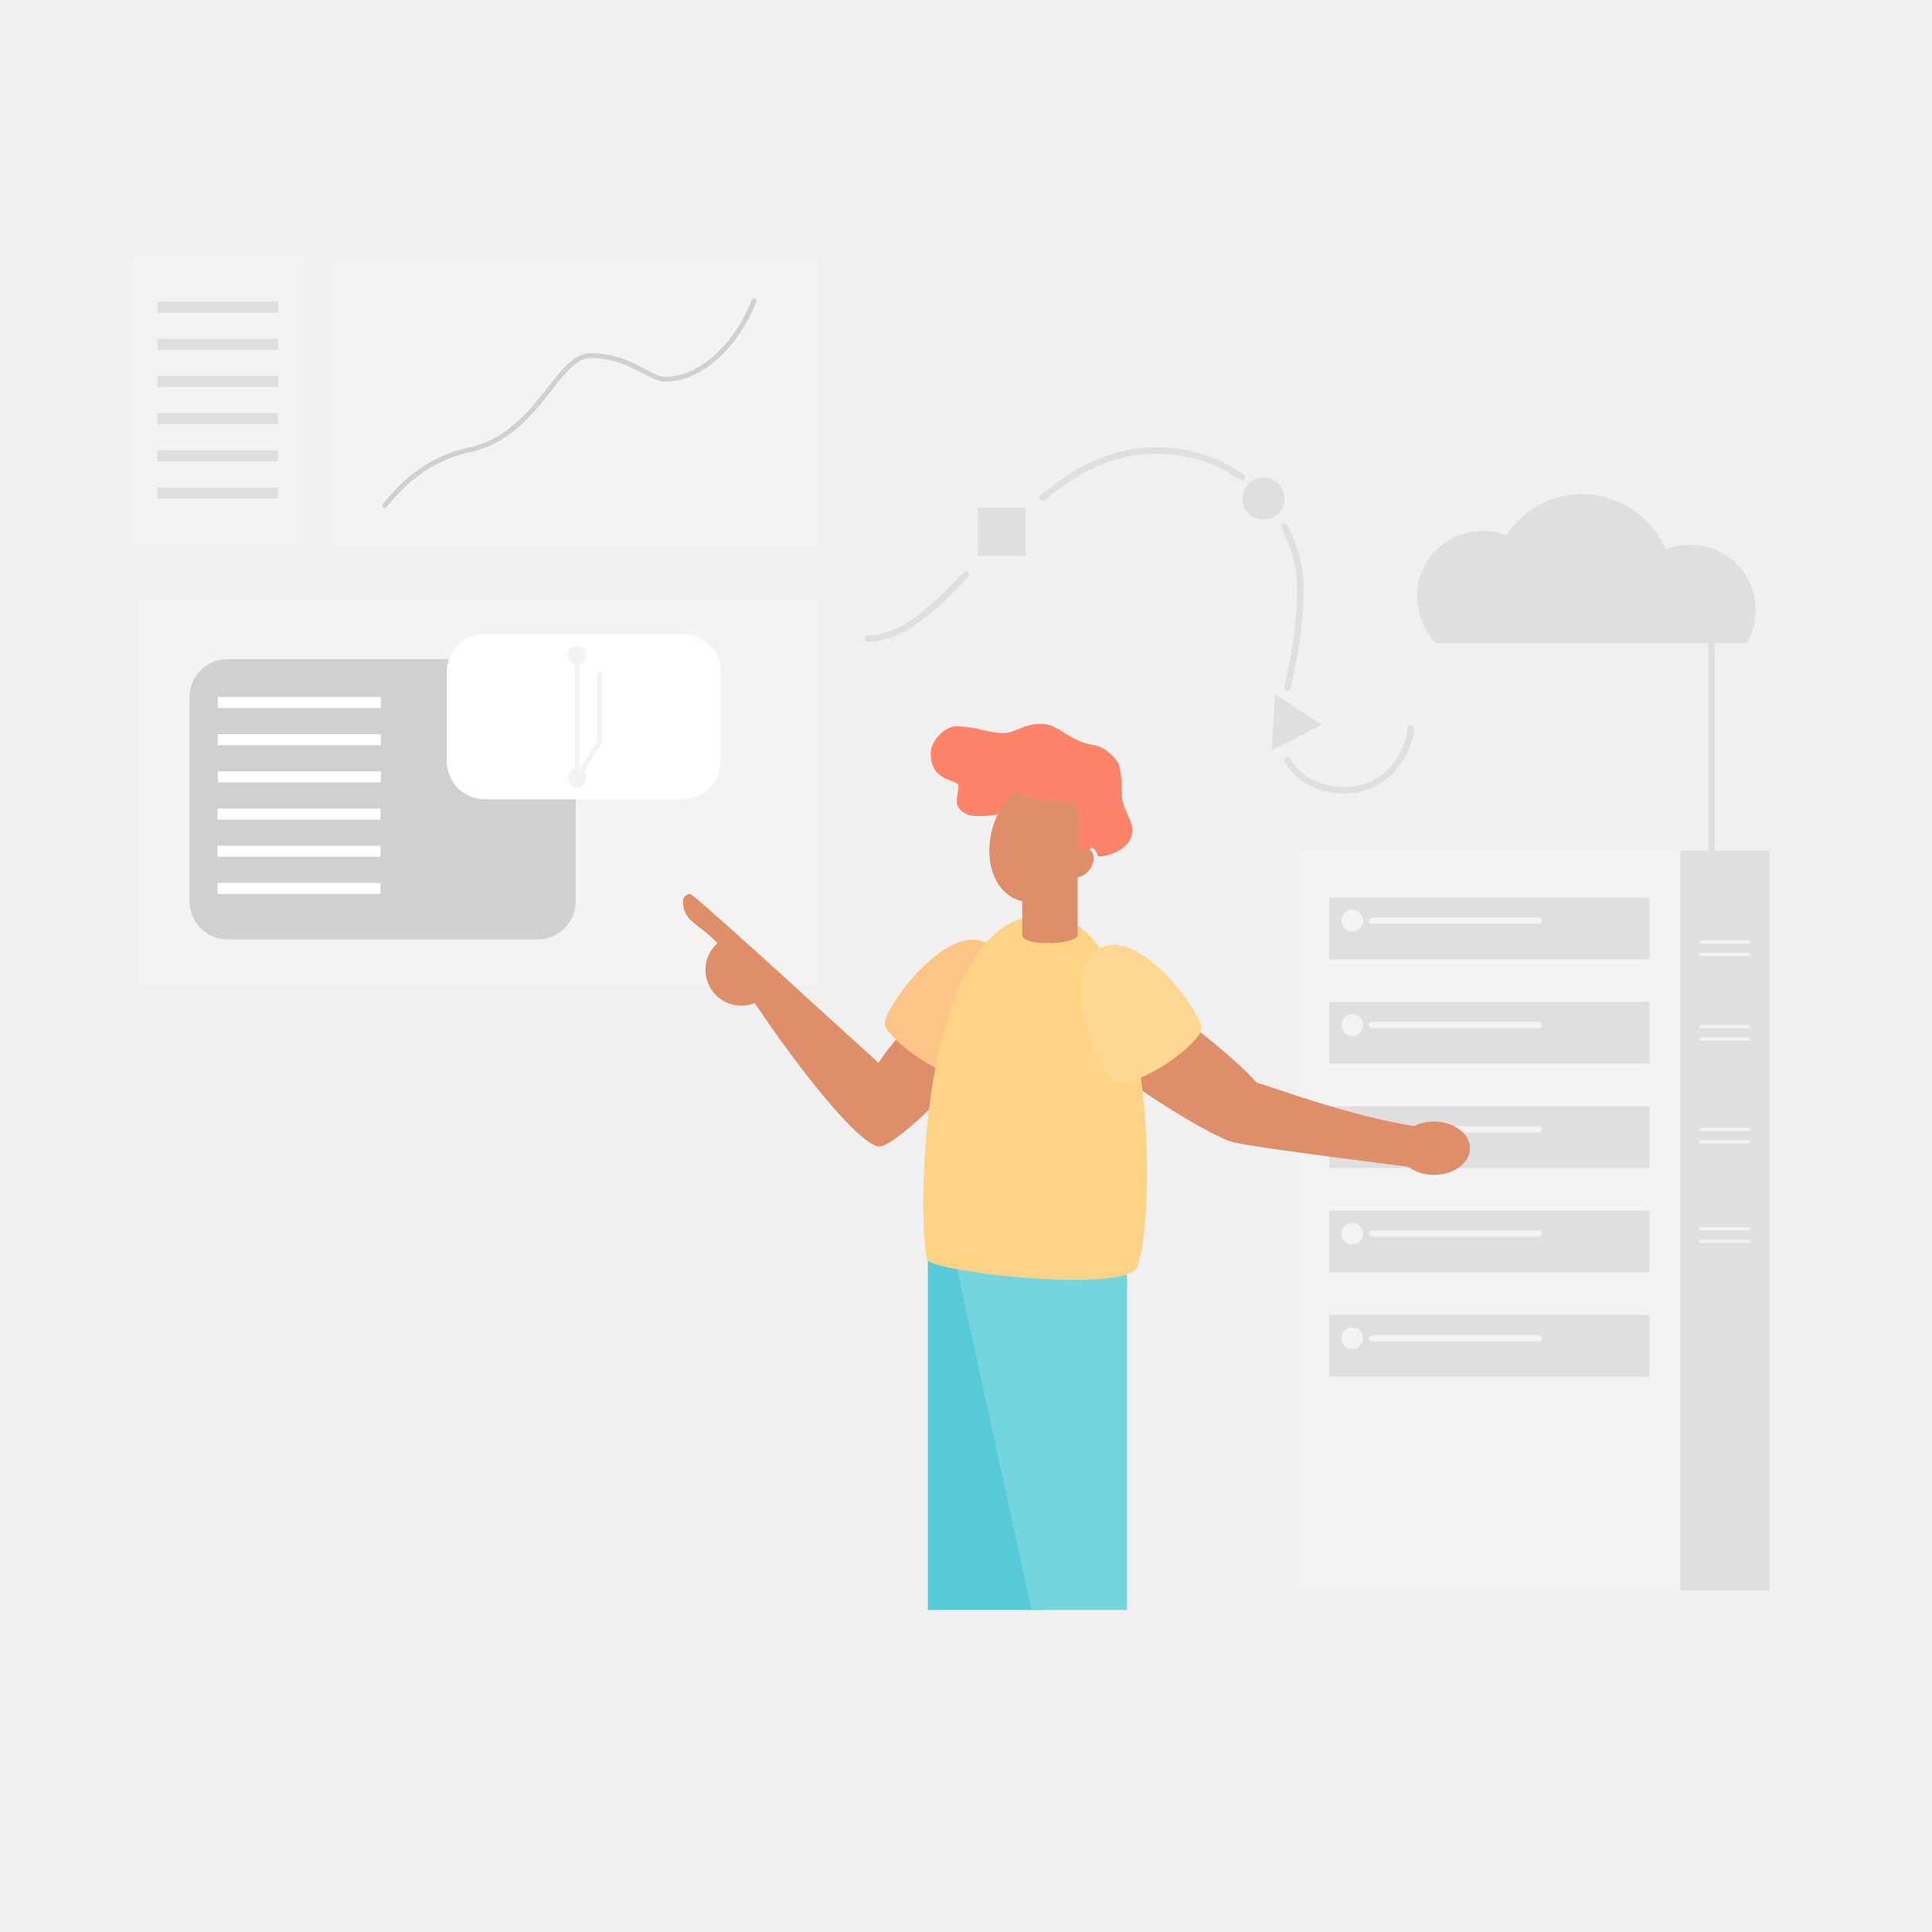
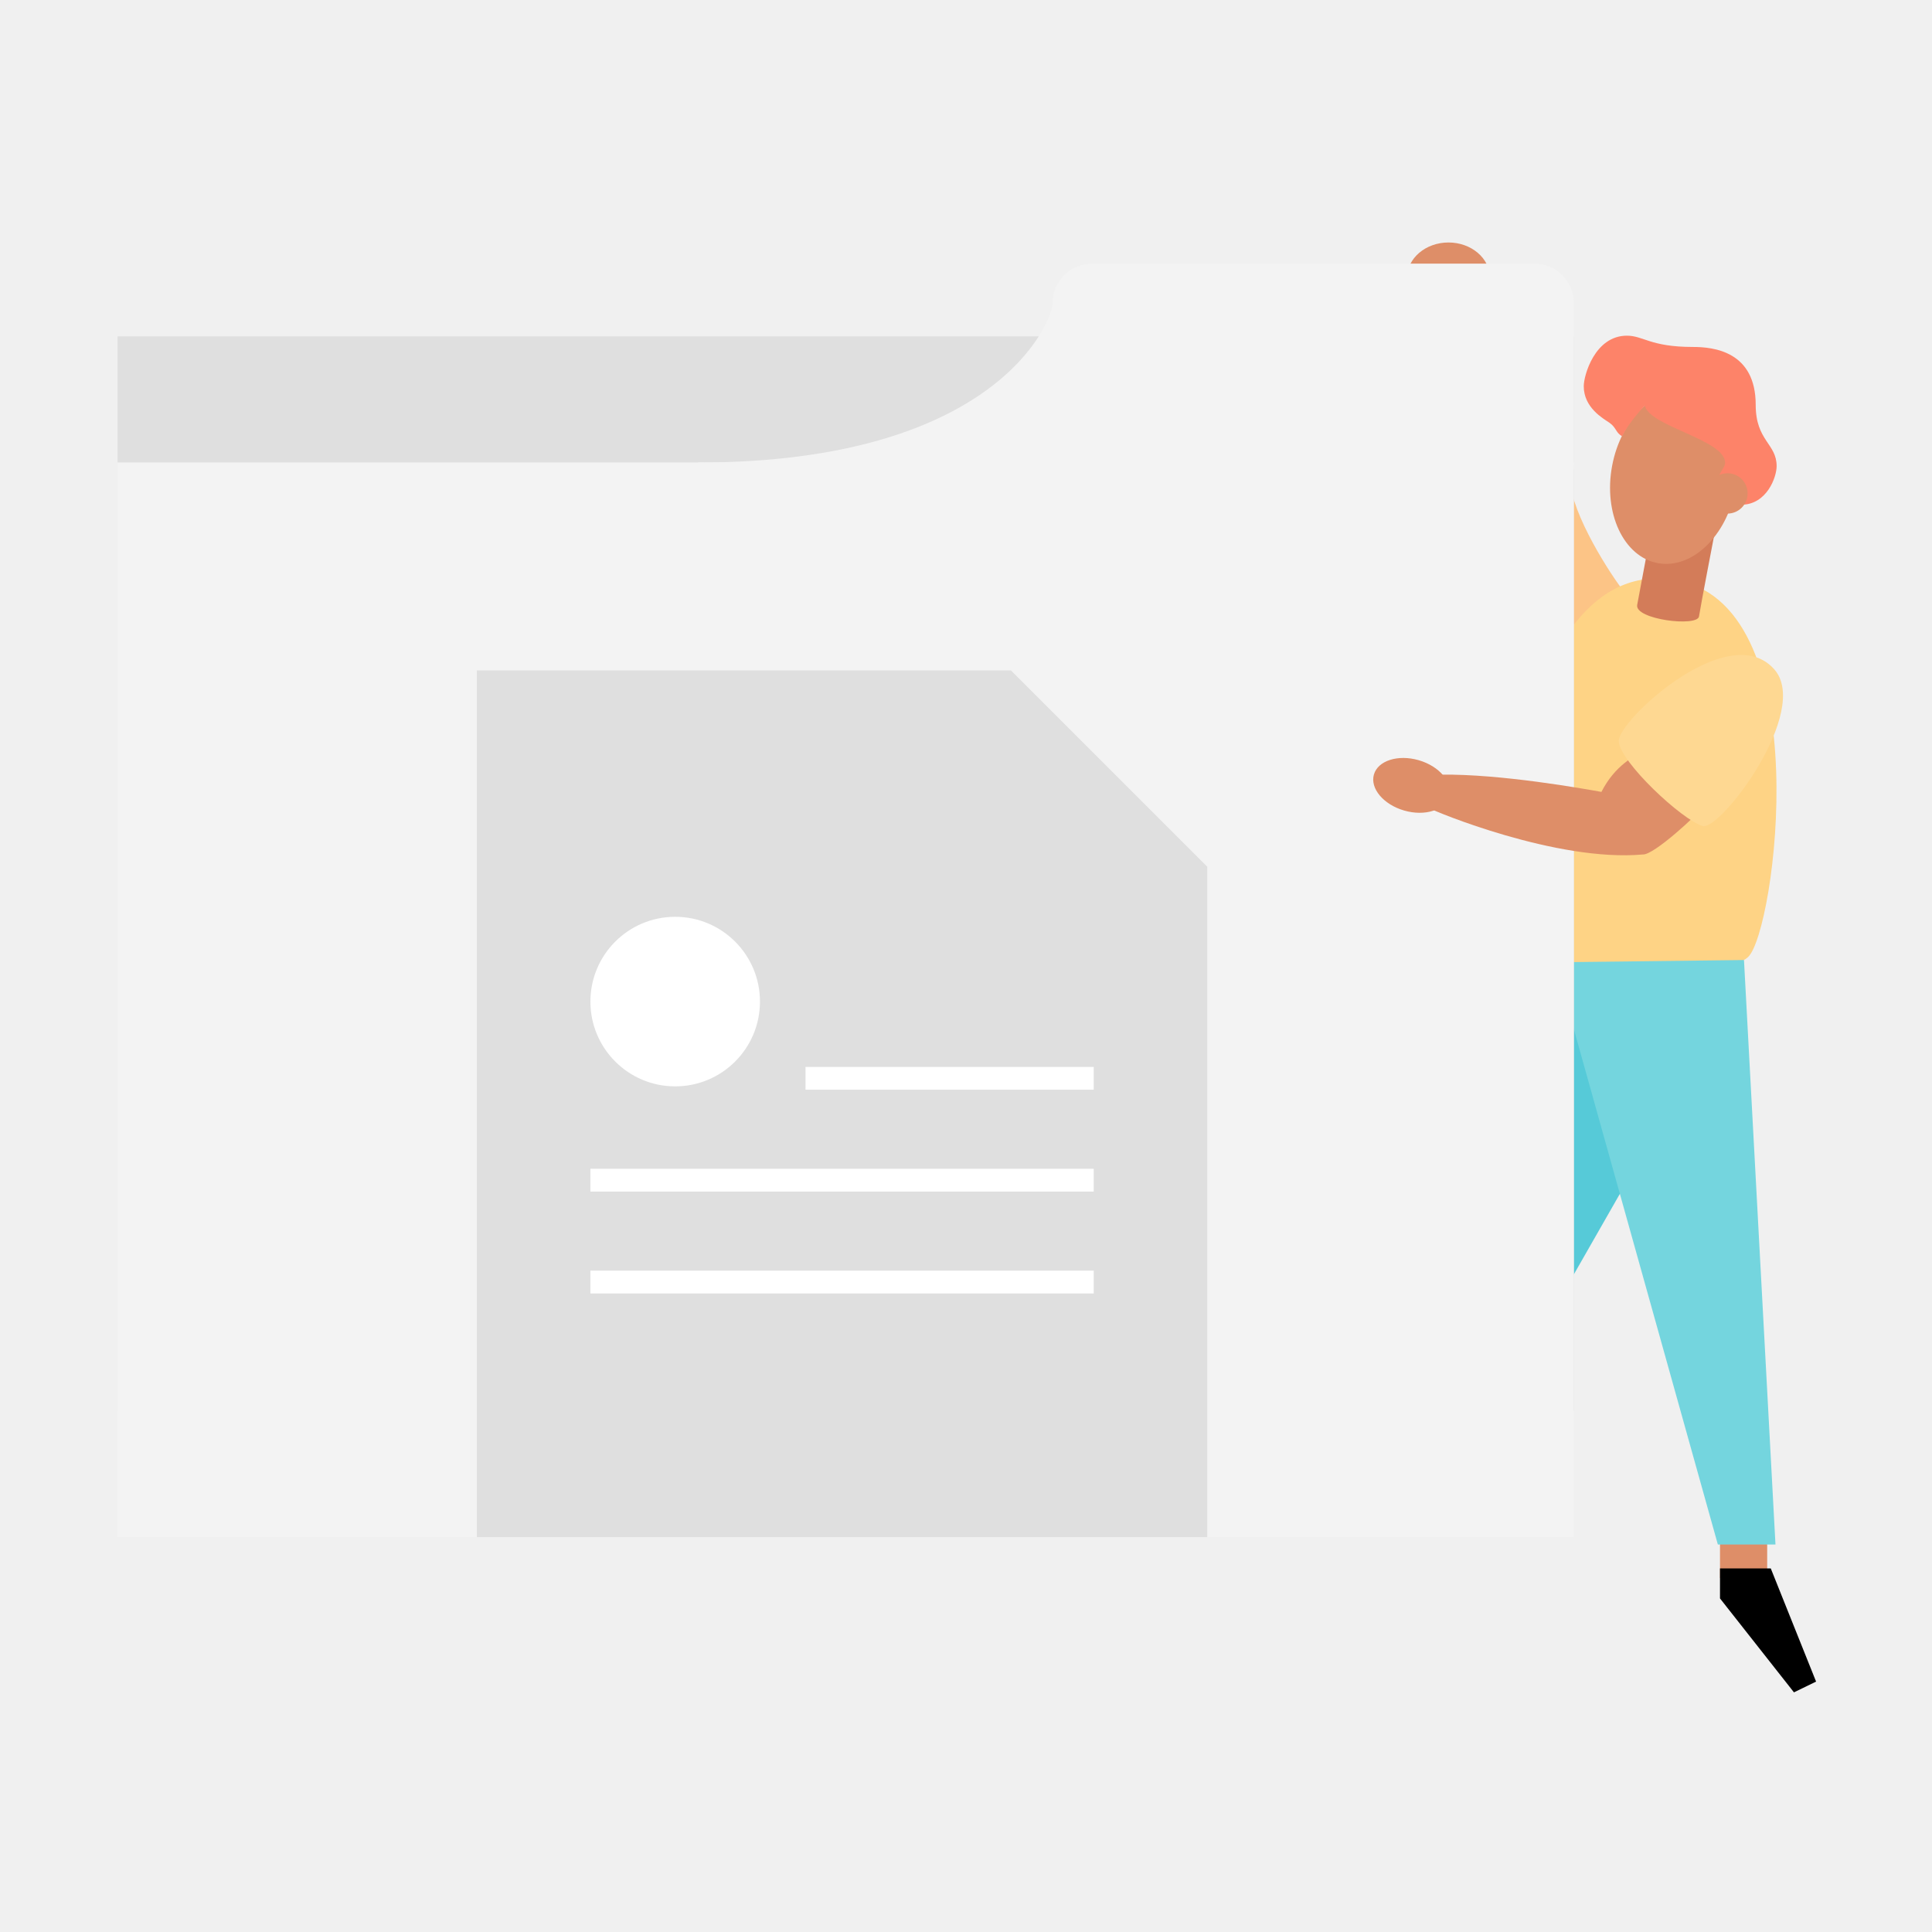
<svg xmlns="http://www.w3.org/2000/svg" id="Vector" viewBox="0 0 1200 1200">
  <defs>
-     <style>.cls-1{fill:#f3f3f3;}.cls-2{fill:#dfdfdf;}.cls-13,.cls-16,.cls-17,.cls-18,.cls-3,.cls-4{fill:none;}.cls-16,.cls-3,.cls-4{stroke:#f3f3f3;}.cls-13,.cls-16,.cls-18,.cls-3,.cls-4{stroke-linecap:round;stroke-linejoin:round;}.cls-17,.cls-18,.cls-3{stroke-width:4px;}.cls-4{stroke-width:2px;}.cls-5{fill:#d0d0d0;}.cls-6{fill:#de8e68;}.cls-7{fill:#56cad8;}.cls-8{fill:#74d5de;}.cls-9{fill:#fcc486;}.cls-10{fill:#fed385;}.cls-11{fill:#fd8369;}.cls-12{fill:#fed892;}.cls-13{stroke:#d0d0d0;}.cls-13,.cls-16{stroke-width:3px;}.cls-14{fill:#dedede;}.cls-15{fill:#fff;}.cls-17,.cls-18{stroke:#dfdfdf;}.cls-17{stroke-miterlimit:10;}</style>
+     <style>.cls-1{fill:#de8e68;}.cls-2{fill:#fcc486;}.cls-3{fill:#56cad8;}.cls-4{fill:#fed385;}.cls-5{fill:#d37c59;}.cls-6{fill:#fd8369;}.cls-7{fill:#74d5de;}.cls-8{fill:#dfdfdf;}.cls-9{fill:#f3f3f3;}.cls-10{fill:#fff;}.cls-11{fill:#fed892;}</style>
  </defs>
-   <rect class="cls-1" x="805.83" y="528.44" width="238.44" height="459.21" transform="translate(1850.1 1516.1) rotate(-180)" />
-   <rect class="cls-2" x="1043.61" y="528.44" width="55.46" height="459.21" transform="translate(2142.69 1516.1) rotate(-180)" />
-   <rect class="cls-2" x="825.59" y="557.5" width="198.93" height="38.35" transform="translate(1850.1 1153.34) rotate(-180)" />
-   <circle class="cls-1" cx="839.88" cy="571.86" r="6.73" />
-   <line class="cls-3" x1="955.82" y1="571.86" x2="852.26" y2="571.86" />
-   <rect class="cls-2" x="825.59" y="622.32" width="198.93" height="38.35" transform="translate(1850.1 1282.98) rotate(-180)" />
-   <circle class="cls-1" cx="839.88" cy="636.68" r="6.73" />
-   <line class="cls-3" x1="955.82" y1="636.68" x2="852.26" y2="636.68" />
-   <rect class="cls-2" x="825.59" y="687.13" width="198.93" height="38.35" transform="translate(1850.1 1412.62) rotate(-180)" />
-   <circle class="cls-1" cx="839.88" cy="701.49" r="6.73" />
-   <line class="cls-3" x1="955.82" y1="701.49" x2="852.26" y2="701.49" />
-   <rect class="cls-2" x="825.59" y="751.95" width="198.93" height="38.35" transform="translate(1850.1 1542.25) rotate(-180)" />
-   <circle class="cls-1" cx="839.88" cy="766.31" r="6.73" />
-   <line class="cls-3" x1="955.82" y1="766.31" x2="852.26" y2="766.31" />
-   <rect class="cls-2" x="825.59" y="816.77" width="198.93" height="38.35" transform="translate(1850.1 1671.89) rotate(-180)" />
-   <circle class="cls-1" cx="839.88" cy="831.13" r="6.73" />
-   <line class="cls-3" x1="955.82" y1="831.13" x2="852.26" y2="831.13" />
-   <line class="cls-4" x1="1086.26" y1="585.08" x2="1056.42" y2="585.08" />
-   <line class="cls-4" x1="1086.26" y1="592.81" x2="1056.42" y2="592.81" />
-   <line class="cls-4" x1="1086.26" y1="637.63" x2="1056.42" y2="637.63" />
-   <line class="cls-4" x1="1086.26" y1="645.35" x2="1056.42" y2="645.35" />
-   <line class="cls-4" x1="1086.26" y1="701.49" x2="1056.42" y2="701.49" />
-   <line class="cls-4" x1="1086.26" y1="709.22" x2="1056.42" y2="709.22" />
-   <line class="cls-4" x1="1086.26" y1="763.28" x2="1056.42" y2="763.28" />
-   <line class="cls-4" x1="1086.26" y1="771" x2="1056.42" y2="771" />
-   <rect class="cls-1" x="85.37" y="371.38" width="423.15" height="241.03" />
-   <rect class="cls-5" x="117.72" y="409.37" width="239.85" height="174.14" rx="23.65" ry="23.65" />
-   <path class="cls-6" d="M736,633.53c4,3.31,32.71,25.1,44.47,38.89,10.91,3,58.19,21,99.55,27.32-.13,5.83-3.12,25.25-3.12,25.25s-99.55-12.37-111.55-15.66-58.76-31.67-69-42.4C710,652.49,736,633.53,736,633.53Z" />
-   <ellipse class="cls-6" cx="890.7" cy="713.18" rx="22.3" ry="16.54" />
-   <polygon class="cls-7" points="576.29 782.89 576.29 999.96 650.07 999.96 613.18 785.24 576.29 782.89" />
-   <polygon class="cls-8" points="700.05 791.48 700.05 999.96 640.75 999.96 592.83 780.67 700.05 791.48" />
-   <path class="cls-6" d="M561.13,640.27c-3.37,3.65-12.91,15.43-15.43,19.92-6.45-5.61-114.47-104.93-117-104.93a4.57,4.57,0,0,0-4.49,4.21c0,13.16,9.6,13.81,21.52,26.45,25,44.87,84.89,126.17,100.52,126.17,9,0,46.57-36.68,46.57-41.49S561.13,640.27,561.13,640.27Z" />
-   <path class="cls-9" d="M613.56,586.25c-25-15.1-64.77,40.28-64,49.54S587.06,672,602.4,669C612.46,667,639.69,602,613.56,586.25Z" />
-   <path class="cls-10" d="M648.48,568.27c74.15,0,69.31,210.22,56.17,220.84-16.35,13.22-122.47,1-128.36-6.22S566.07,568.27,648.48,568.27Z" />
-   <path class="cls-6" d="M669.32,580.66c0,6.2-34.37,7.53-34.37,0v-42.2h34.37Z" />
-   <ellipse class="cls-6" cx="646.91" cy="520.4" rx="41.37" ry="30.79" transform="translate(-74.87 930.68) rotate(-68.43)" />
-   <ellipse class="cls-6" cx="674.4" cy="535.13" rx="9.87" ry="6.9" transform="matrix(0.58, -0.81, 0.81, 0.58, -153.33, 771.84)" />
-   <path class="cls-11" d="M703.29,515.32c0-5.73-5.35-12-6.36-19.25-.52-3.65.61-18.84-3.65-24-8.85-10.65-14.08-8.47-20.85-11-11.8-4.31-16.32-11.46-26.06-11.46-11.06,0-15.53,5.73-23.45,5.73-9.06,0-16.48-4.17-29.19-4.17-6.78,0-15.64,8.86-15.64,16.68,0,18.48,17.2,15.83,17.2,20.33,0,3.12-1,5.6-1,9.9,0,5.6,7.3,8.86,11.47,8.86,12.7,0,14.38-1.55,14.38-1.55a59.87,59.87,0,0,1,9.57-13.83c.51-.54,8.76,5.29,22.23,5.74,11.05.37,18.82,2.5,18.82,7.65,0,3.63-1.33,14.42-1.25,17.46s1.16,5,1.84,5,1.06-1,5.3-1c4.55,0,4.9,5.59,5.69,5.59C686.87,532.1,703.29,528.39,703.29,515.32Z" />
-   <path class="cls-12" d="M682.23,589.43c25-15.11,64.78,40.28,64,49.53s-37.46,36.2-52.81,33.21C683.34,670.21,656.11,605.21,682.23,589.43Z" />
-   <path class="cls-6" d="M448.33,583.72a22.24,22.24,0,1,0,31.55,29.42Z" />
-   <rect class="cls-1" x="206.62" y="161.01" width="301.9" height="178.99" />
-   <rect class="cls-1" x="82.17" y="159.02" width="106.18" height="178.99" />
-   <path class="cls-13" d="M238.87,314c8.78-10.54,24.36-28.45,52.7-34.54,42.34-9.11,54.59-58.56,74.94-58.56,25.54,0,36.3,14.64,46.84,14.64,21.16,0,43.39-19.62,55-48.6" />
-   <rect class="cls-14" x="97.84" y="187.34" width="74.99" height="6.86" />
-   <rect class="cls-14" x="97.84" y="210.44" width="74.99" height="6.86" />
-   <rect class="cls-14" x="97.84" y="233.54" width="74.99" height="6.86" />
-   <rect class="cls-14" x="97.67" y="256.64" width="74.99" height="6.86" />
-   <rect class="cls-14" x="97.67" y="279.74" width="74.99" height="6.86" />
-   <rect class="cls-14" x="97.67" y="302.84" width="74.99" height="6.86" />
-   <rect class="cls-15" x="135.31" y="432.9" width="101.24" height="6.86" />
-   <rect class="cls-15" x="135.31" y="456" width="101.24" height="6.86" />
-   <rect class="cls-15" x="135.31" y="479.1" width="101.24" height="6.86" />
-   <rect class="cls-15" x="135.09" y="502.2" width="101.24" height="6.86" />
-   <rect class="cls-15" x="135.09" y="525.3" width="101.24" height="6.86" />
-   <rect class="cls-15" x="135.09" y="548.39" width="101.24" height="6.86" />
-   <rect class="cls-15" x="277.48" y="393.84" width="170.13" height="102.6" rx="23.65" ry="23.65" />
-   <circle class="cls-1" cx="358.45" cy="406.97" r="5.72" />
-   <circle class="cls-1" cx="358.45" cy="483.32" r="5.72" />
-   <line class="cls-16" x1="358.45" y1="408.84" x2="358.45" y2="481.7" />
-   <line class="cls-16" x1="372.34" y1="418.39" x2="372.34" y2="460.88" />
-   <line class="cls-16" x1="358.45" y1="483.32" x2="372.34" y2="460.88" />
-   <path class="cls-2" d="M892.28,399.51a40.69,40.69,0,0,1,43.17-67,56.4,56.4,0,0,1,99.15,8.79,40.69,40.69,0,0,1,50.4,58.23Z" />
-   <line class="cls-17" x1="1063.03" y1="396.11" x2="1063.03" y2="533.2" />
-   <path class="cls-18" d="M799.73,472.08c7.14,13.75,23.06,18.81,35.39,18.81,29.78,0,41.15-28.69,41.15-38.39" />
-   <path class="cls-18" d="M797.85,327.2c6.58,12.51,9.84,25.74,9.84,37.3,0,27.38-4.57,46.15-8,62.57" />
-   <path class="cls-18" d="M647.56,309.2c20.16-16.83,42.82-29.34,69.79-29.34,22.16,0,40.15,6.6,54.07,16.67" />
-   <path class="cls-18" d="M539,396.62c21.13,0,40.46-18,61.13-39.87" />
-   <rect class="cls-2" x="607.27" y="315.33" width="29.78" height="29.78" />
-   <circle class="cls-2" cx="784.78" cy="309.61" r="13.08" />
-   <polygon class="cls-2" points="821.07 450.22 791.93 431.24 790.06 465.97 821.07 450.22" />
+   <rect class="cls-1" x="1068.32" y="957.29" width="29.31" height="22.85" />
+   <path class="cls-2" d="M1011.18,370.3c-3.3-2.48-28.39-38.35-34.73-63.83s-6.89,74.58-6.89,74.58l15.71,13.78Z" />
+   <polygon class="cls-3" points="1007.86 738.49 973.79 798.11 965.27 612.85 1019.57 614.63 1007.86 738.49" />
+   <path class="cls-4" d="M1043.14,360.78C1129.49,379,1102.63,578,1085.89,594.3s-140.1,19.33-152,5.7S934.77,337.89,1043.14,360.78Z" />
+   <path class="cls-5" d="M1055.27,382.9c-1,6.62-40.08,1.91-38.38-7.19l9.94-53,38.38,7.2S1056.28,376.29,1055.27,382.9Z" />
+   <ellipse class="cls-1" cx="1039.68" cy="296.55" rx="54.17" ry="38.97" transform="translate(556.71 1263.82) rotate(-79.39)" />
+   <path class="cls-6" d="M1010.5,208.5c10.25,0,14.56,7,41,7,12.86,0,39,2.74,39,36,0,22.34,13,24,13,38,0,7-6.19,24-22,24-7,0-14-12-14-16s4-7,4-10c.08-14.45-46.73-22.48-49.85-35.48-3.39,3.11-11.19,12.7-14.1,18.91-4-2.05-3.54-5.38-8-8.43-3.85-2.61-15.85-9.29-15.85-22.59C983.65,233.3,990.54,208.5,1010.5,208.5Z" />
+   <circle class="cls-1" cx="1072.95" cy="306.47" r="12.53" />
+   <polygon class="cls-7" points="1083.22 596.29 1102.78 959.32 1066.99 959.32 971.73 618.4 971.73 597.62 1083.22 596.29" />
+   <rect class="cls-8" x="73" y="208.9" width="904.54" height="667.49" />
+   <rect class="cls-9" x="73" y="287.24" width="904.54" height="667.49" />
+   <path class="cls-1" d="M1023.35,465.07c-8.31,4.29-20.37,10.45-28.68,26.8-10.45-1.88-62.45-11.26-99.7-10.72-3.48,7.5-9.38,19.3-7,20.91s78.8,33.5,132.4,28.67c7,.5,35.16-26,36.07-28.14S1023.35,465.07,1023.35,465.07Z" />
+   <ellipse class="cls-1" cx="876.69" cy="487.83" rx="16.27" ry="24.27" transform="translate(164.12 1194.09) rotate(-73.84)" />
+   <ellipse class="cls-1" cx="899.68" cy="172.66" rx="25.77" ry="22.05" />
+   <polygon class="cls-8" points="627.91 416.4 296.17 416.4 296.17 954.73 749.87 954.73 749.87 538.36 627.91 416.4" />
+   <circle class="cls-10" cx="419.37" cy="622.1" r="52.66" />
+   <rect class="cls-10" x="500.33" y="662.68" width="179" height="14.15" />
+   <rect class="cls-10" x="366.71" y="725.96" width="312.63" height="14.15" />
+   <rect class="cls-10" x="366.71" y="789.23" width="312.63" height="14.15" />
+   <rect class="cls-9" x="653.79" y="163.74" width="323.75" height="149.76" rx="24.54" ry="24.54" />
+   <path class="cls-9" d="M653.79,188.28c0,11.32-34.84,99-220.35,99,0,18.9,230.1,9.37,230.1,9.37l3.4-106.54Z" />
+   <path class="cls-11" d="M1102,415.69c23,25.92-33.5,100.44-44.39,97.36-12.83-3.63-51.87-40.17-52.18-52.82S1073.63,383.74,1102,415.69Z" />
+   <polygon points="1068.32 974.18 1068.32 992.81 1114.26 1051.15 1128 1044.47 1099.86 974.18 1068.32 974.18" />
</svg>
